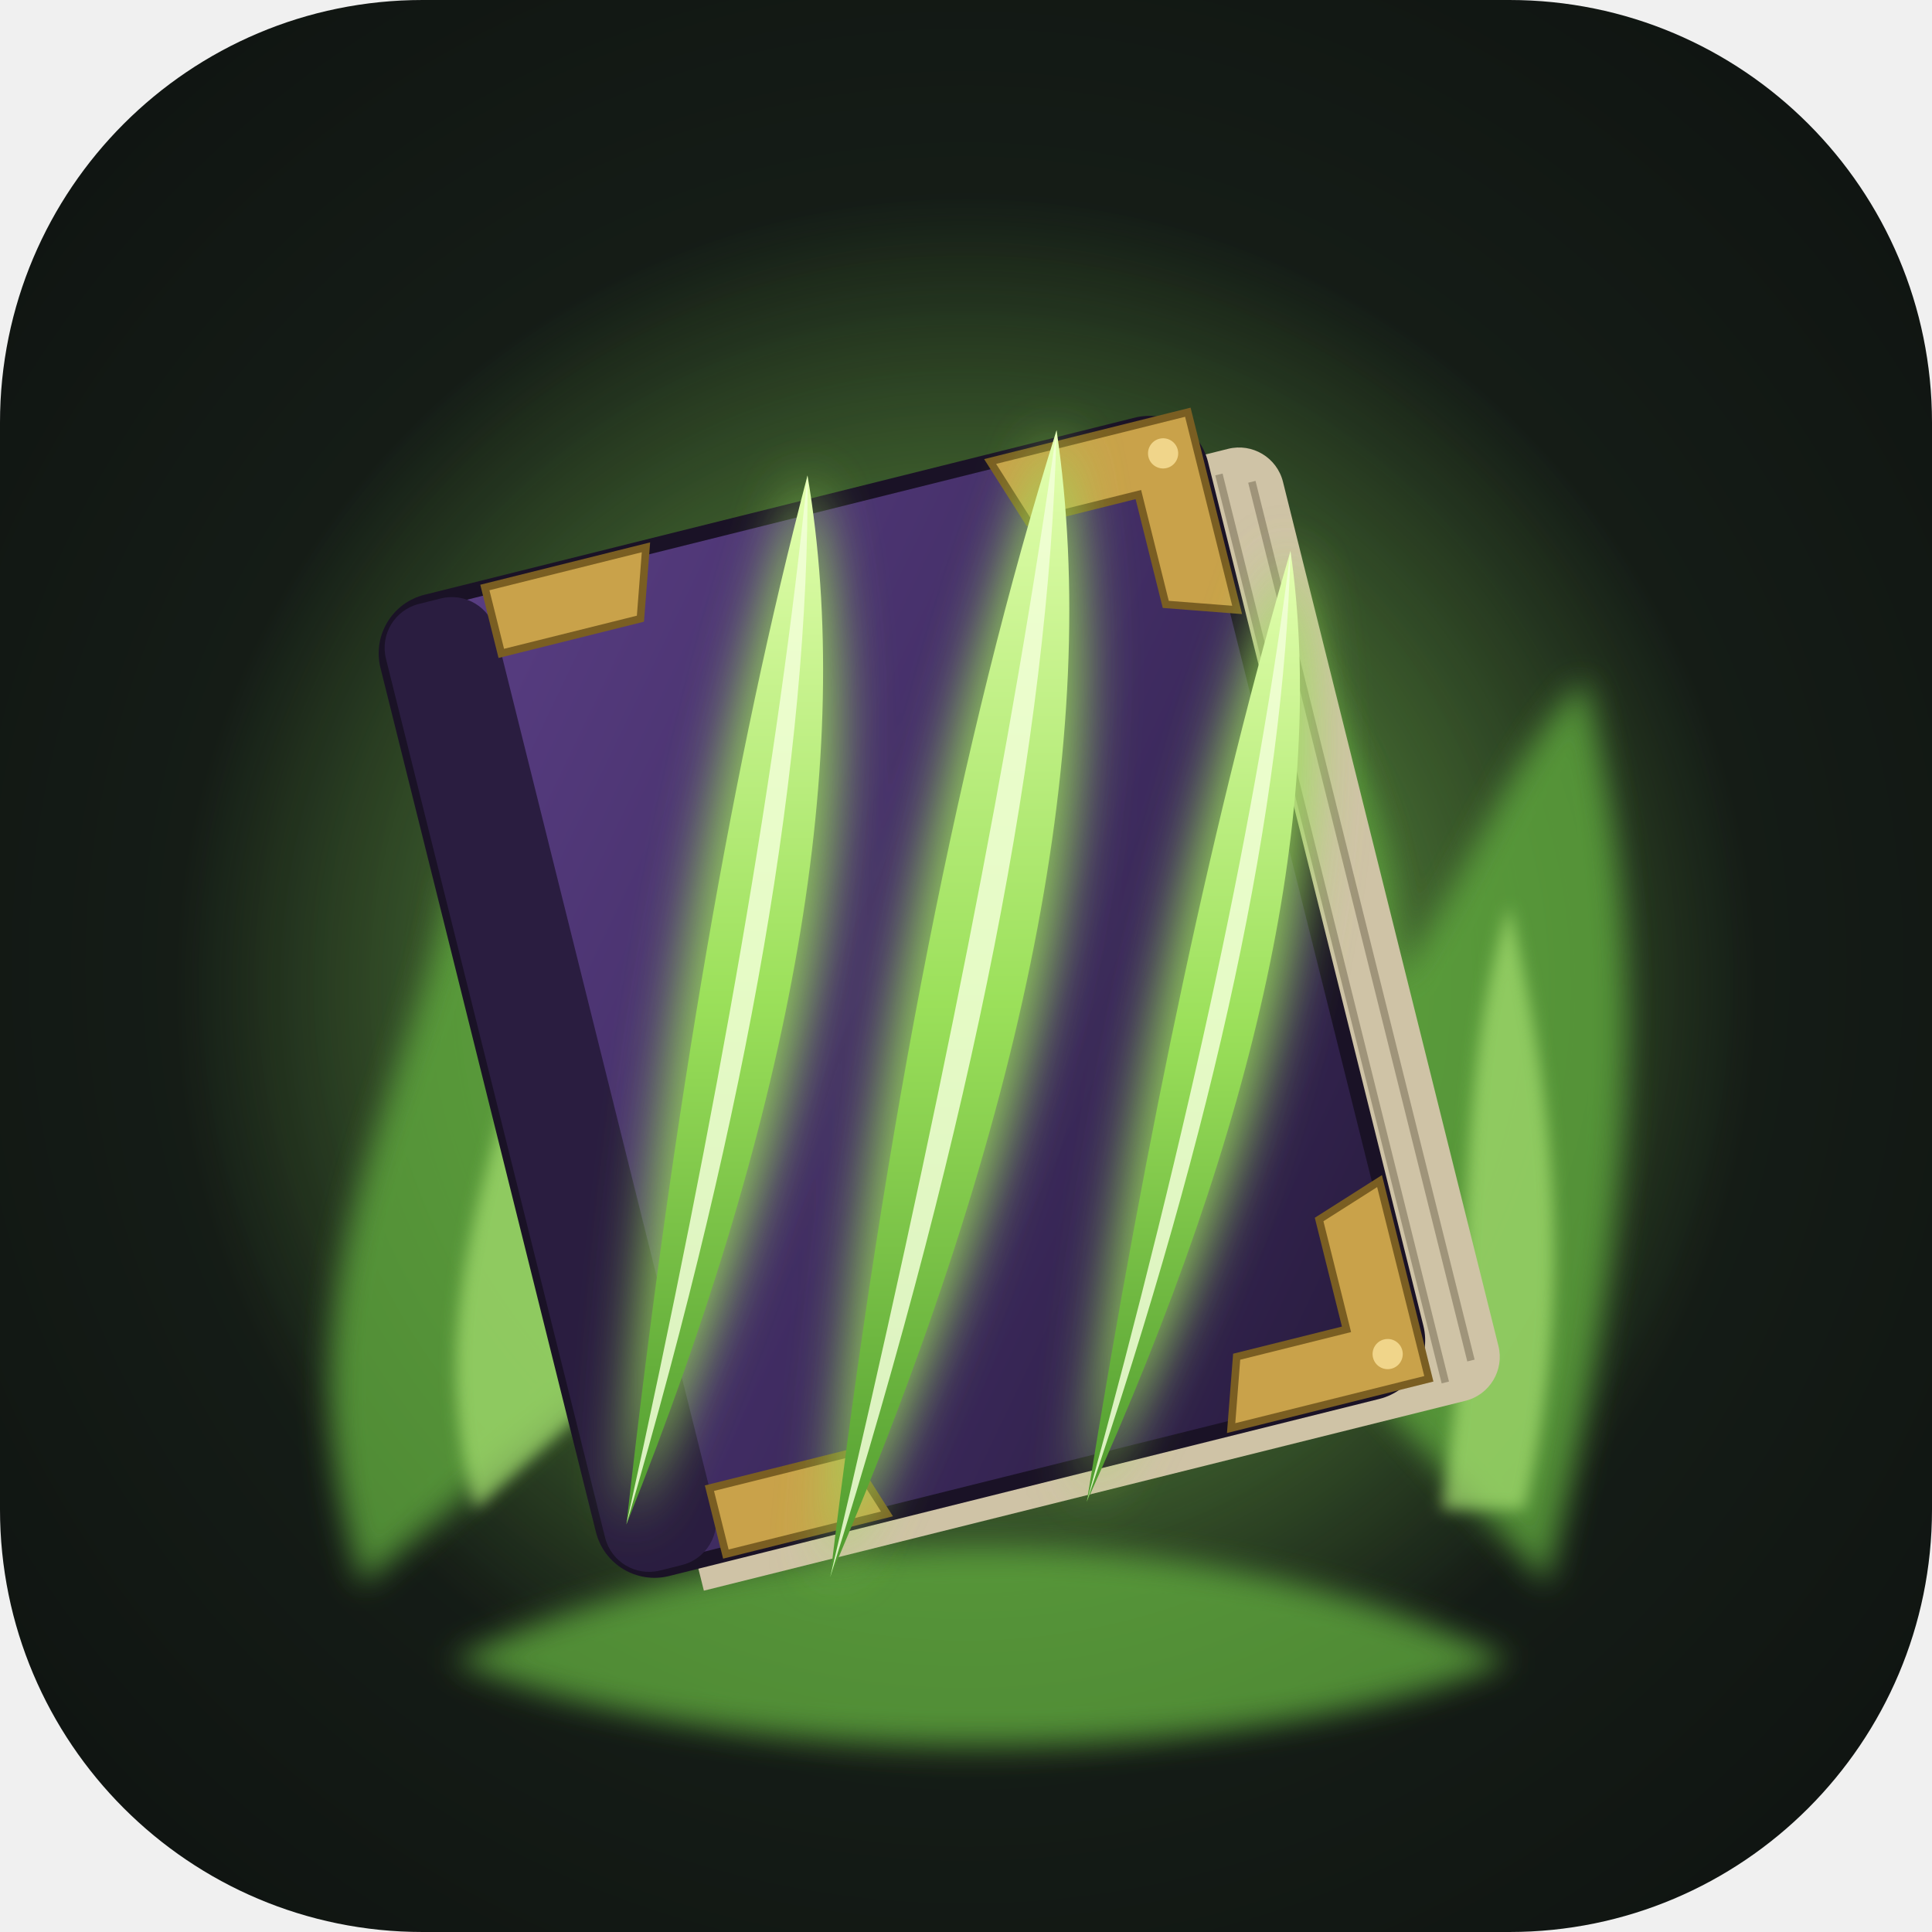
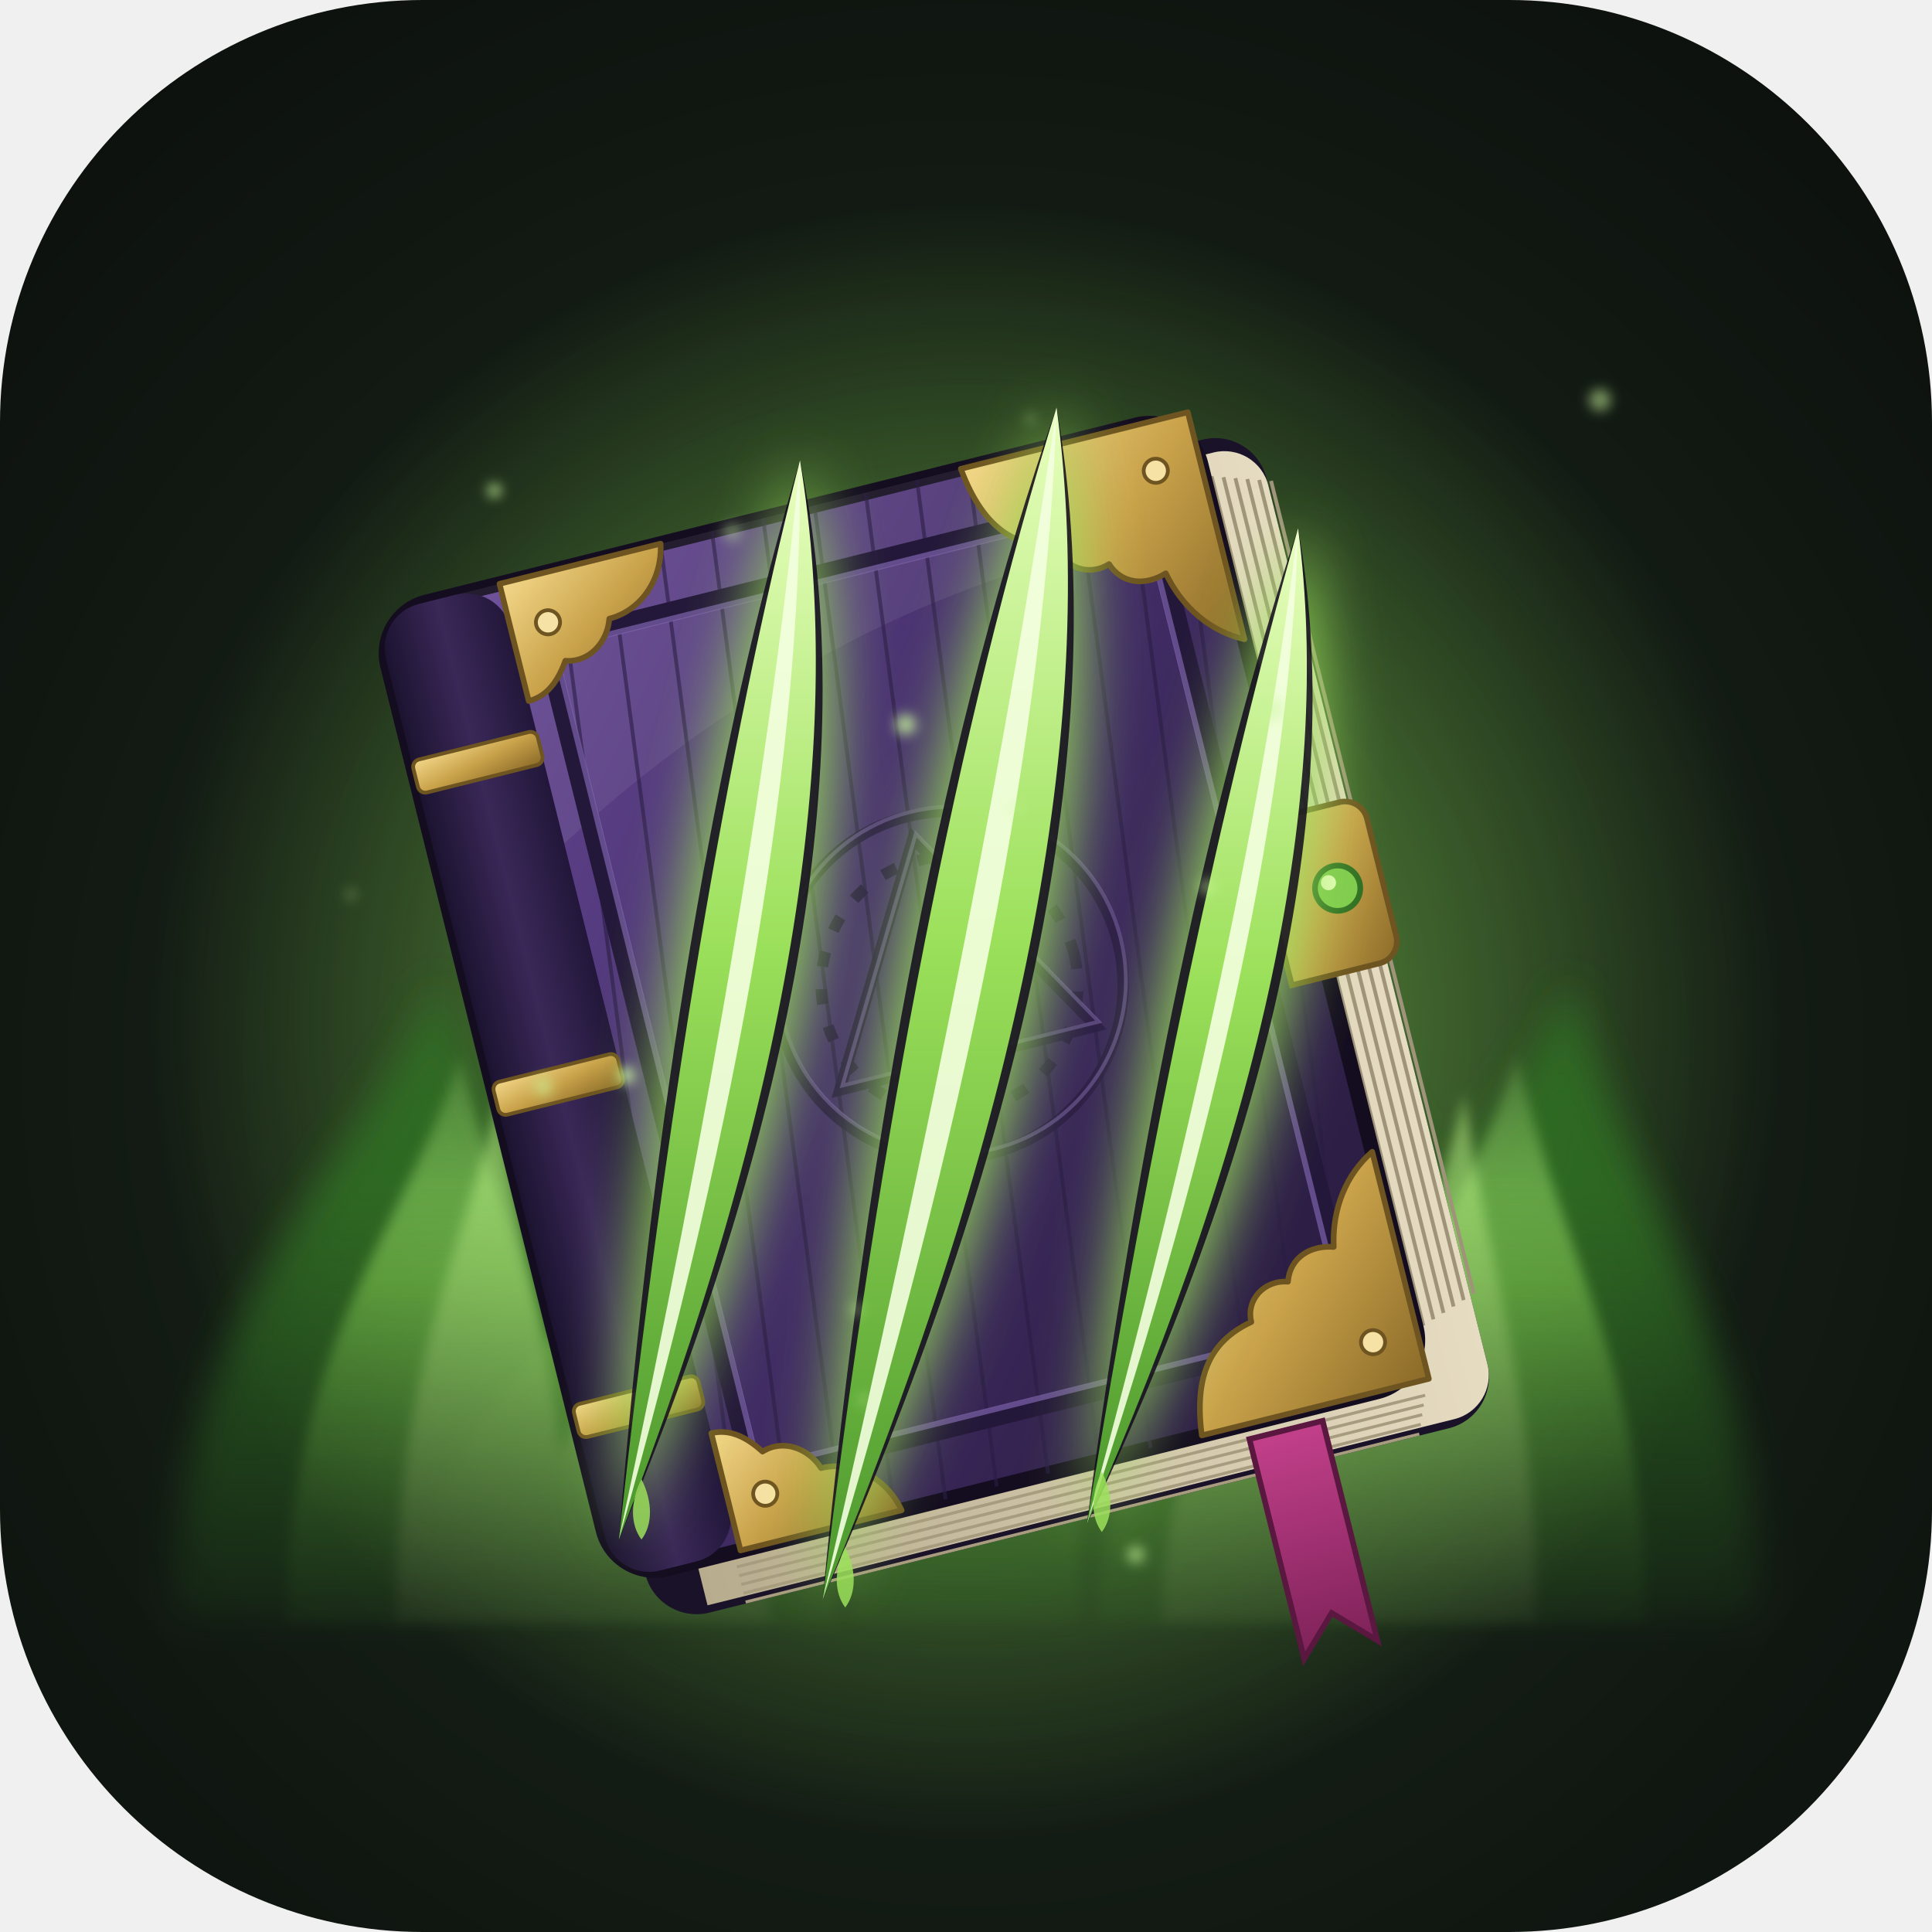
<svg xmlns="http://www.w3.org/2000/svg" viewBox="0 0 512 512" width="512" height="512">
  <defs>
-     <radialGradient id="dbg" cx="0.5" cy="0.5" r="0.7">
-       <stop offset="0" stop-color="#1E2A1F" />
-       <stop offset="1" stop-color="#0E1210" />
+     <radialGradient id="tbg" cx="0.5" cy="0.55" r="0.75">
+       <stop offset="0" stop-color="#1F2E1F" />
+       <stop offset="0.6" stop-color="#121A13" />
+       <stop offset="1" stop-color="#0A0D0B" />
    </radialGradient>
-     <radialGradient id="daura" cx="0.5" cy="0.5" r="0.5">
-       <stop offset="0.45" stop-color="#7FCB4E" stop-opacity="0.5" />
+     <radialGradient id="taura" cx="0.5" cy="0.5" r="0.5">
+       <stop offset="0.35" stop-color="#7FCB4E" stop-opacity="0.55" />
      <stop offset="1" stop-color="#7FCB4E" stop-opacity="0" />
    </radialGradient>
-     <linearGradient id="dcover" x1="0" y1="0" x2="1" y2="1">
-       <stop offset="0" stop-color="#5B3F86" />
-       <stop offset="0.6" stop-color="#3D2A5E" />
-       <stop offset="1" stop-color="#261A3B" />
-     </linearGradient>
-     <linearGradient id="dslash" x1="0" y1="0" x2="0" y2="1">
-       <stop offset="0" stop-color="#E4FFB0" />
-       <stop offset="0.5" stop-color="#9BE05A" />
-       <stop offset="1" stop-color="#4E9A2E" />
-     </linearGradient>
-     <filter id="dsoft" x="-30%" y="-30%" width="160%" height="160%">
-       <feGaussianBlur stdDeviation="4" />
+     <linearGradient id="tcover" x1="0" y1="0" x2="1" y2="1">
+       <stop offset="0" stop-color="#6A4A9A" />
+       <stop offset="0.45" stop-color="#46306C" />
+       <stop offset="1" stop-color="#241838" />
+     </linearGradient>
+     <linearGradient id="tspine" x1="0" y1="0" x2="1" y2="0">
+       <stop offset="0" stop-color="#1C1330" />
+       <stop offset="0.5" stop-color="#3A2858" />
+       <stop offset="1" stop-color="#22173A" />
+     </linearGradient>
+     <linearGradient id="tpages" x1="0" y1="0" x2="1" y2="0">
+       <stop offset="0" stop-color="#B8AC8E" />
+       <stop offset="1" stop-color="#E6DCC2" />
+     </linearGradient>
+     <linearGradient id="tgold" x1="0" y1="0" x2="1" y2="1">
+       <stop offset="0" stop-color="#F3D88A" />
+       <stop offset="0.5" stop-color="#C9A24A" />
+       <stop offset="1" stop-color="#8A6A28" />
+     </linearGradient>
+     <linearGradient id="tslash" x1="0" y1="0" x2="0" y2="1">
+       <stop offset="0" stop-color="#E9FFC0" />
+       <stop offset="0.45" stop-color="#9BE05A" />
+       <stop offset="1" stop-color="#4A962C" />
+     </linearGradient>
+     <linearGradient id="tflame" x1="0" y1="1" x2="0" y2="0">
+       <stop offset="0" stop-color="#3E8A2A" />
+       <stop offset="0.6" stop-color="#76C24A" />
+       <stop offset="1" stop-color="#B9EE86" stop-opacity="0.2" />
+     </linearGradient>
+     <linearGradient id="tribbon" x1="0" y1="0" x2="0" y2="1">
+       <stop offset="0" stop-color="#C2408A" />
+       <stop offset="1" stop-color="#7E2259" />
+     </linearGradient>
+     <filter id="tsoft" x="-40%" y="-40%" width="180%" height="180%">
+       <feGaussianBlur stdDeviation="5" />
    </filter>
-     <filter id="dsoft2" x="-30%" y="-30%" width="160%" height="160%">
-       <feGaussianBlur stdDeviation="2" />
+     <filter id="tglow" x="-40%" y="-40%" width="180%" height="180%">
+       <feGaussianBlur stdDeviation="8" />
    </filter>
-     <filter id="dblur" x="-30%" y="-30%" width="160%" height="160%">
-       <feGaussianBlur stdDeviation="7" />
+     <filter id="tsmall" x="-40%" y="-40%" width="180%" height="180%">
+       <feGaussianBlur stdDeviation="1.6" />
    </filter>
+     <linearGradient id="tfadeg" x1="0" y1="0" x2="0" y2="1">
+       <stop offset="0.7" stop-color="#fff" />
+       <stop offset="1" stop-color="#fff" stop-opacity="0" />
+     </linearGradient>
+     <mask id="tfade" maskUnits="userSpaceOnUse" x="0" y="0" width="512" height="512">
+       <rect x="0" y="0" width="512" height="450" fill="url(#tfadeg)" />
+     </mask>
+     <clipPath id="tcoverclip">
+       <rect x="128" y="128" width="222" height="264" rx="14" />
+     </clipPath>
  </defs>
-   <rect width="512" height="512" rx="112" fill="url(#dbg)" />
-   <circle cx="256" cy="262" r="210" fill="url(#daura)" />
-   <g fill="#5FA83C" opacity="0.8" filter="url(#dsoft)">
-     <path d="M96 420 C70 340 110 290 120 230 C140 280 160 300 168 330 C170 270 200 220 214 170 C236 240 230 280 236 300 Z" />
-     <path d="M300 300 C310 250 300 190 330 130 C350 190 372 210 370 260 C390 230 400 200 420 180 C440 260 430 340 410 420 Z" />
-     <path d="M120 440 C200 400 320 400 400 440 C330 470 190 470 120 440 Z" />
-   </g>
-   <g fill="#A6E070" opacity="0.7" filter="url(#dsoft2)">
-     <path d="M126 400 C112 350 130 310 140 270 C152 310 166 330 170 360 Z" />
-     <path d="M382 400 C392 340 384 290 400 240 C414 300 416 350 404 400 Z" />
+   <rect width="512" height="512" rx="112" fill="url(#tbg)" />
+   <circle cx="256" cy="270" r="220" fill="url(#taura)" />
+   <g mask="url(#tfade)">
+     <g fill="#2F6E22" opacity="0.85" filter="url(#tsoft)">
+       <path d="M46 430 C46 345 94 311 116 260 C136 328 166 354 166 430 Z" />
+       <path d="M81 430 C81 365 141 339 168 300 C194 352 231 372 231 430 Z" />
+       <path d="M161 430 C161 325 205 283 225 220 C244 304 271 336 271 430 Z" />
+       <path d="M236 430 C236 330 284 290 306 230 C326 310 356 340 356 430 Z" />
+       <path d="M281 430 C281 360 341 332 368 290 C394 346 431 367 431 430 Z" />
+       <path d="M346 430 C346 345 394 311 416 260 C436 328 466 354 466 430 Z" />
+       <path d="M211 430 C211 310 247 262 263 190 C278 286 301 322 301 430 Z" />
+     </g>
+     <g fill="url(#tflame)" opacity="0.8" filter="url(#tsmall)">
+       <path d="M76 430 C76 355 108 325 122 280 C136 340 156 362 156 430 Z" />
+       <path d="M111 430 C111 375 155 353 175 320 C194 364 221 380 221 430 Z" />
+       <path d="M291 430 C291 370 335 346 355 310 C374 358 401 376 401 430 Z" />
+       <path d="M356 430 C356 355 388 325 402 280 C416 340 436 362 436 430 Z" />
+       <path d="M226 430 C226 325 250 283 261 220 C271 304 286 336 286 430 Z" />
+     </g>
+     <g fill="#B5EC80" opacity="0.55" filter="url(#tsmall)">
+       <path d="M105 430 C105 360 123 332 132 290 C140 346 151 367 151 430 Z" />
+       <path d="M140 430 C140 380 166 360 177 330 C188 370 204 385 204 430 Z" />
+       <path d="M308 430 C308 376 334 354 345 322 C356 365 372 381 372 430 Z" />
+       <path d="M361 430 C361 360 379 332 388 290 C396 346 407 367 407 430 Z" />
+     </g>
  </g>
  <g transform="rotate(-14 256 262)">
-     <path d="M150 140 h208 a12 12 0 0 1 12 12 v236 a12 12 0 0 1 -12 12 h-208 z" fill="#CFC3A6" />
-     <path d="M362 150 v240 M354 146 v248" stroke="#9F947A" stroke-width="2" />
-     <rect x="128" y="128" width="222" height="264" rx="14" fill="url(#dcover)" stroke="#1A1226" stroke-width="4" />
-     <rect x="128" y="128" width="30" height="264" rx="12" fill="#2A1D40" />
-     <g fill="#C9A24A" stroke="#7A5E22" stroke-width="2">
-       <path d="M350 128 v54 l-18 -6 v-30 h-30 l-6 -18 z" />
-       <path d="M350 392 v-54 l-18 6 v30 h-30 l-6 18 z" />
-       <path d="M158 128 h44 l-6 18 h-38 z" />
-       <path d="M158 392 h44 l-6 -18 h-38 z" />
-     </g>
-     <circle cx="341" cy="137" r="4" fill="#F0D58A" />
-     <circle cx="341" cy="383" r="4" fill="#F0D58A" />
-   </g>
-   <g filter="url(#dblur)" fill="#9BE05A" opacity="0.9">
-     <path d="M214 126 Q242.8 237.2 166 404 Q174.8 237.2 214 126 Z" />
-     <path d="M280 114 Q308.0 235.6 220 418 Q232.0 235.6 280 114 Z" />
-     <path d="M342 146 Q366.4 246.8 288 398 Q302.4 246.8 342 146 Z" />
-   </g>
-   <g fill="url(#dslash)">
-     <path d="M214 126 Q232.8 237.2 166 404 Q184.8 237.2 214 126 Z" />
-     <path d="M280 114 Q298.0 235.6 220 418 Q242.0 235.6 280 114 Z" />
-     <path d="M342 146 Q356.4 246.8 288 398 Q312.4 246.8 342 146 Z" />
-   </g>
-   <g fill="#F2FFD8" opacity="0.85">
-     <path d="M214 126 Q214.8 237.2 166 404 Q202.8 237.2 214 126 Z" />
-     <path d="M280 114 Q277.0 235.6 220 418 Q263.0 235.6 280 114 Z" />
-     <path d="M342 146 Q339.4 246.8 288 398 Q329.4 246.8 342 146 Z" />
+     <g>
+       <rect x="136" y="136" width="230" height="270" rx="14" fill="#1A1228" />
+       <path d="M150 140 h204 a12 12 0 0 1 12 12 v240 a12 12 0 0 1 -12 12 h-204 z" fill="url(#tpages)" />
+       <path d="M352 146 v232" stroke="#9F947A" stroke-width="1" />
+       <path d="M355 147 v230" stroke="#9F947A" stroke-width="1" />
+       <path d="M358 148 v228" stroke="#9F947A" stroke-width="1" />
+       <path d="M361 149 v226" stroke="#9F947A" stroke-width="1" />
+       <path d="M364 150 v224" stroke="#9F947A" stroke-width="1" />
+       <path d="M367 151 v222" stroke="#9F947A" stroke-width="1" />
+       <path d="M160 396.0 h188" stroke="#A89C80" stroke-width="0.8" />
+       <path d="M160 398.4 h187" stroke="#A89C80" stroke-width="0.8" />
+       <path d="M160 400.8 h186" stroke="#A89C80" stroke-width="0.8" />
+       <path d="M160 403.2 h185" stroke="#A89C80" stroke-width="0.8" />
+       <path d="M160 405.6 h184" stroke="#A89C80" stroke-width="0.8" />
+       <path d="M300 396 h20 v60 l-10 -10 l-10 10 z" fill="url(#tribbon)" stroke="#5A1740" stroke-width="1.5" />
+       <rect x="128" y="128" width="222" height="264" rx="14" fill="url(#tcover)" stroke="#140D20" stroke-width="4" />
+       <g clip-path="url(#tcoverclip)">
+         <path d="M128 128 L350 128 L350 160 C280 150 200 170 128 220 Z" fill="#FFFFFF" opacity="0.07" />
+         <g stroke="#2A1C44" stroke-width="1" opacity="0.6">
+           <path d="M150 128 l-30 264" />
+           <path d="M164 128 l-30 264" />
+           <path d="M178 128 l-30 264" />
+           <path d="M192 128 l-30 264" />
+           <path d="M206 128 l-30 264" />
+           <path d="M220 128 l-30 264" />
+           <path d="M234 128 l-30 264" />
+           <path d="M248 128 l-30 264" />
+           <path d="M262 128 l-30 264" />
+           <path d="M276 128 l-30 264" />
+           <path d="M290 128 l-30 264" />
+           <path d="M304 128 l-30 264" />
+           <path d="M318 128 l-30 264" />
+           <path d="M332 128 l-30 264" />
+           <path d="M346 128 l-30 264" />
+           <path d="M360 128 l-30 264" />
+           <path d="M374 128 l-30 264" />
+         </g>
+       </g>
+       <rect x="170" y="146" width="164" height="228" rx="8" fill="none" stroke="#24183A" stroke-width="5" />
+       <rect x="172" y="148" width="160" height="224" rx="7" fill="none" stroke="#7E62AE" stroke-width="1.5" opacity="0.7" />
+       <g fill="none" stroke="#2A1C44" stroke-width="3" opacity="0.9">
+         <circle cx="252" cy="260" r="46" />
+         <circle cx="252" cy="260" r="34" stroke-dasharray="4 6" />
+         <path d="M252 220 L287 280 L217 280 Z" />
+       </g>
+       <g fill="none" stroke="#8C70BC" stroke-width="1" opacity="0.45">
+         <circle cx="253" cy="259" r="46" />
+         <path d="M253 219 L288 279 L218 279 Z" />
+       </g>
+       <rect x="128" y="128" width="34" height="264" rx="12" fill="url(#tspine)" />
+       <g fill="url(#tgold)" stroke="#6E5420" stroke-width="1">
+         <rect x="128" y="168" width="34" height="9" rx="2" />
+         <rect x="128" y="256" width="34" height="9" rx="2" />
+         <rect x="128" y="344" width="34" height="9" rx="2" />
+       </g>
+       <g fill="url(#tgold)" stroke="#6E5420" stroke-width="1.5" stroke-linejoin="round">
+         <path d="M350 128 v62 c-8 -4 -14 -12 -16 -22 c-6 2 -12 0 -14 -6 c-6 2 -12 -2 -12 -8 c-10 -2 -18 -8 -20 -26 z" />
+         <path d="M350 392 v-62 c-8 4 -14 12 -16 22 c-6 -2 -12 0 -14 6 c-6 -2 -12 2 -12 8 c-10 2 -18 8 -20 26 z" />
+         <path d="M162 128 h44 c-2 10 -10 16 -18 16 c-2 6 -8 10 -14 8 c-4 6 -8 8 -12 8 z" />
+         <path d="M162 392 h44 c-2 -10 -10 -16 -18 -16 c-2 -6 -8 -10 -14 -8 c-4 -6 -8 -8 -12 -8 z" />
+       </g>
+       <circle cx="338" cy="141" r="3.2" fill="#F6E2A4" stroke="#6E5420" stroke-width="1" />
+       <circle cx="338" cy="379" r="3.2" fill="#F6E2A4" stroke="#6E5420" stroke-width="1" />
+       <circle cx="172" cy="141" r="3.2" fill="#F6E2A4" stroke="#6E5420" stroke-width="1" />
+       <circle cx="172" cy="379" r="3.2" fill="#F6E2A4" stroke="#6E5420" stroke-width="1" />
+       <path d="M340 238 h24 a6 6 0 0 1 6 6 v32 a6 6 0 0 1 -6 6 h-24 z" fill="url(#tgold)" stroke="#6E5420" stroke-width="1.5" />
+       <circle cx="358" cy="260" r="6" fill="#7FCB4E" stroke="#2F6E22" stroke-width="1.5" />
+       <circle cx="356" cy="258" r="2" fill="#E9FFC0" />
+     </g>
+   </g>
+   <g>
+     <g fill="#9BE05A" opacity="0.9" filter="url(#tglow)">
+       <path d="M212 122 Q243 236 164 408 Q171 236 212 122 Z" />
+       <path d="M280 108 Q309 234 218 424 Q229 234 280 108 Z" />
+       <path d="M344 140 Q370 246 288 404 Q302 246 344 140 Z" />
+     </g>
+     <g fill="#120A1C" opacity="0.85">
+       <path d="M212 122 Q236 236 164 408 Q178 236 212 122 Z" />
+       <path d="M280 108 Q302 234 218 424 Q236 234 280 108 Z" />
+       <path d="M344 140 Q363 246 288 404 Q309 246 344 140 Z" />
+     </g>
+     <g fill="url(#tslash)">
+       <path d="M212 122 Q231 236 164 408 Q183 236 212 122 Z" />
+       <path d="M280 108 Q297 234 218 424 Q241 234 280 108 Z" />
+       <path d="M344 140 Q358 246 288 404 Q314 246 344 140 Z" />
+     </g>
+     <g fill="#F4FFE0" opacity="0.9">
+       <path d="M212 122 Q213 236 164 408 Q201 236 212 122 Z" />
+       <path d="M280 108 Q276 234 218 424 Q262 234 280 108 Z" />
+       <path d="M344 140 Q341 246 288 404 Q331 246 344 140 Z" />
+     </g>
+     <g fill="#9BE05A" opacity="0.85">
+       <path d="M170 392 c-3 6 -3 12 0 16 c3 -4 3 -10 0 -16 z" />
+       <path d="M224 410 c-3 6 -3 12 0 16 c3 -4 3 -10 0 -16 z" />
+       <path d="M292 390 c-3 6 -3 12 0 16 c3 -4 3 -10 0 -16 z" />
+     </g>
+   </g>
+   <g filter="url(#tsmall)">
+     <circle cx="194" cy="141" r="2.4" fill="#C8F59A" opacity="0.44" />
+     <circle cx="269" cy="214" r="1.1" fill="#C8F59A" opacity="0.70" />
+     <circle cx="93" cy="237" r="1.2" fill="#C8F59A" opacity="0.45" />
+     <circle cx="229" cy="371" r="1.3" fill="#C8F59A" opacity="0.53" />
+     <circle cx="301" cy="412" r="2.3" fill="#C8F59A" opacity="0.64" />
+     <circle cx="424" cy="106" r="2.9" fill="#C8F59A" opacity="0.57" />
+     <circle cx="131" cy="130" r="1.7" fill="#C8F59A" opacity="0.89" />
+     <circle cx="144" cy="288" r="2.4" fill="#C8F59A" opacity="0.62" />
+     <circle cx="273" cy="111" r="1.1" fill="#C8F59A" opacity="0.52" />
+     <circle cx="320" cy="235" r="1.7" fill="#C8F59A" opacity="0.75" />
+     <circle cx="240" cy="192" r="2.7" fill="#C8F59A" opacity="0.82" />
+     <circle cx="166" cy="285" r="2.2" fill="#C8F59A" opacity="0.93" />
+     <circle cx="337" cy="188" r="3.2" fill="#C8F59A" opacity="0.47" />
+     <circle cx="227" cy="347" r="1.3" fill="#C8F59A" opacity="0.69" />
  </g>
</svg>
